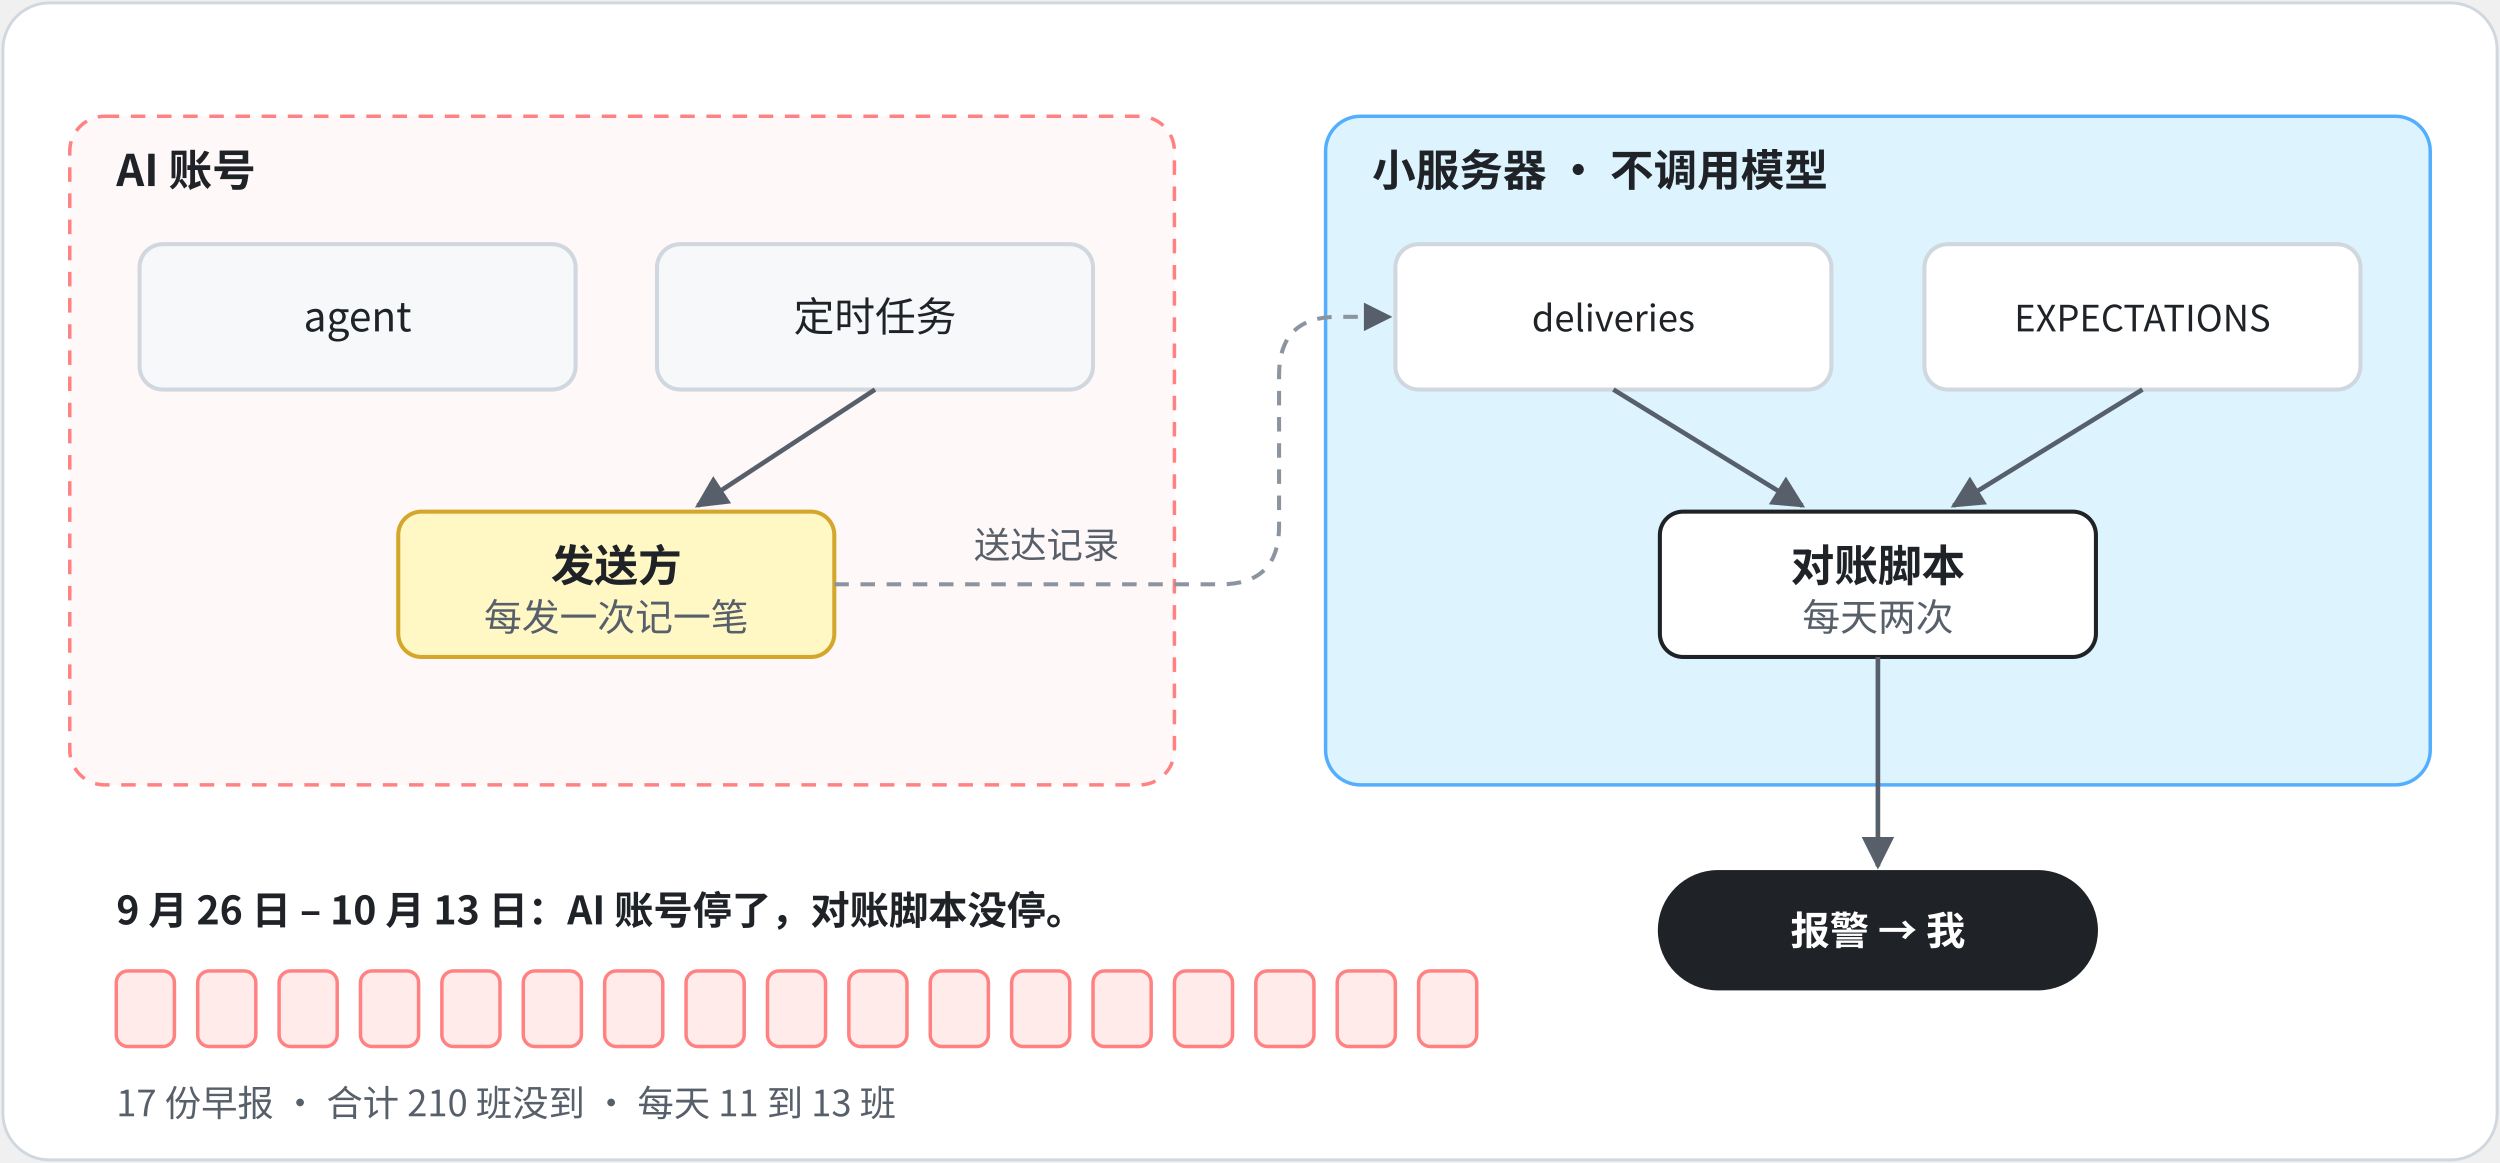
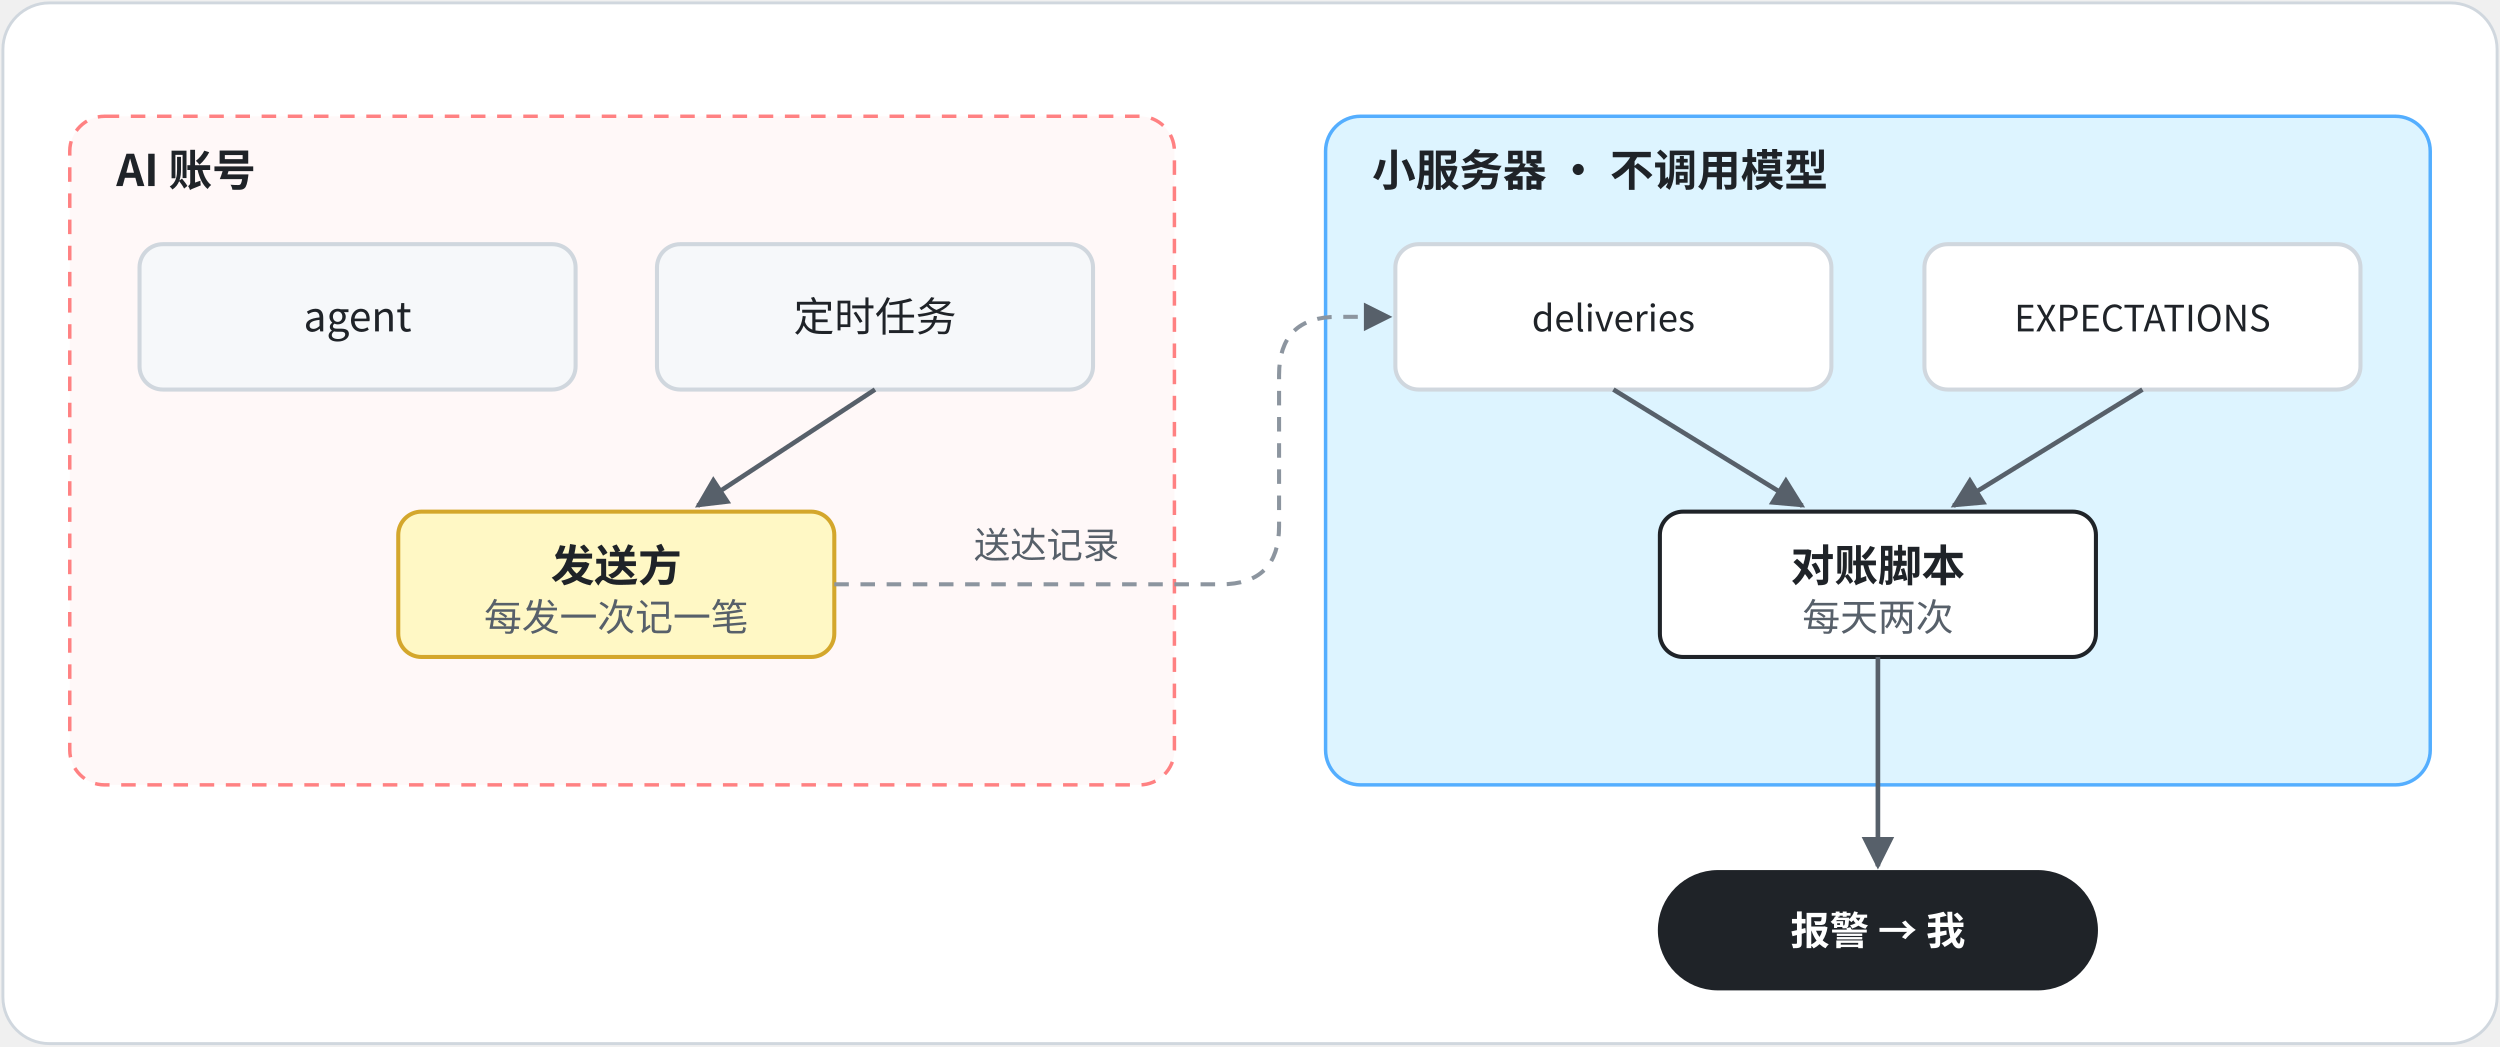
- <svg xmlns="http://www.w3.org/2000/svg" viewBox="0 0 860 400" width="860" height="400" role="img" aria-label="对账脚本跑在 AI 账号之外的小服务器上，拿排班表和发送方的记录对账，直接报警给我。下方：停摆 18 天里的 17 份早报，共 210 班没到。">
+ <svg xmlns="http://www.w3.org/2000/svg" viewBox="0 0 860 360" width="860" height="360" role="img" aria-label="对账脚本跑在 AI 账号之外的小服务器上，拿排班表和发送方的记录对账，直接报警给我。">
  <defs>
    <marker id="a" viewBox="0 0 10 10" refX="9" refY="5" markerWidth="7" markerHeight="7" orient="auto-start-reverse">
      <path d="M0,0 L10,5 L0,10 z" fill="#57606a" />
    </marker>
    <marker id="r" viewBox="0 0 10 10" refX="9" refY="5" markerWidth="7" markerHeight="7" orient="auto-start-reverse">
      <path d="M0,0 L10,5 L0,10 z" fill="#ff8182" />
    </marker>
    <pattern id="hatch" width="6" height="6" patternUnits="userSpaceOnUse" patternTransform="rotate(45)">
      <rect width="6" height="6" fill="#f6f8fa" />
      <line x1="0" y1="0" x2="0" y2="6" stroke="#d0d7de" stroke-width="3" />
    </pattern>
    <style>text{font-family:-apple-system, BlinkMacSystemFont, 'Segoe UI', 'PingFang SC', 'Noto Sans CJK SC', 'Microsoft YaHei', Helvetica, Arial, sans-serif;fill:#1f2328} .s{font-size:13px;fill:#57606a} .b{font-size:15px;font-weight:600} .t{font-size:14px} .l{font-size:12.5px;fill:#57606a} .h{stroke:#ffffff;stroke-width:5px;stroke-linejoin:round;paint-order:stroke} .e{stroke:#57606a;stroke-width:1.6;fill:none} .d{stroke:#8c959f;stroke-width:1.4;fill:none;stroke-dasharray:5 4} .x{stroke:#ff8182;stroke-width:1.6;fill:none;stroke-dasharray:5 4}</style>
  </defs>
-   <rect x="1" y="1" width="858" height="398" rx="16" fill="#ffffff" stroke="#d0d7de" />
+   <rect x="1" y="1" width="858" height="358" rx="16" fill="#ffffff" stroke="#d0d7de" />
  <rect x="24" y="40" width="380" height="230" rx="12" fill="#fff8f8" stroke="#ff8182" stroke-width="1.2" stroke-dasharray="5 4" />
  <text class="b" x="40" y="64" text-anchor="start">AI 账号</text>
  <rect x="48" y="84" width="150" height="50" rx="8" fill="#f6f8fa" stroke="#d0d7de" stroke-width="1.4" />
  <text class="t" x="123" y="114" text-anchor="middle">agent</text>
  <rect x="226" y="84" width="150" height="50" rx="8" fill="#f6f8fa" stroke="#d0d7de" stroke-width="1.4" />
  <text class="t" x="301" y="114" text-anchor="middle">定时任务</text>
  <rect x="137" y="176" width="150" height="50" rx="8" fill="#fff8c5" stroke="#d4a72c" stroke-width="1.4" />
  <text class="b" x="212" y="200" text-anchor="middle">发送方</text>
  <text class="s" x="212" y="217" text-anchor="middle">每发一次记一笔</text>
  <path class="e" d="M301,134 L240,174" marker-end="url(#a)" />
  <rect x="456" y="40" width="380" height="230" rx="12" fill="#ddf4ff" stroke="#54aeff" stroke-width="1.2" />
  <text class="b" x="472" y="64" text-anchor="start">小服务器 · 不调用模型</text>
  <rect x="480" y="84" width="150" height="50" rx="8" fill="#ffffff" stroke="#d0d7de" stroke-width="1.4" />
  <text class="t" x="555" y="114" text-anchor="middle" style="font-size:12.5px">deliveries</text>
  <rect x="662" y="84" width="150" height="50" rx="8" fill="#ffffff" stroke="#d0d7de" stroke-width="1.4" />
  <text class="t" x="737" y="114" text-anchor="middle" style="font-size:12.5px">EXPECTATIONS</text>
  <rect x="571" y="176" width="150" height="50" rx="8" fill="#ffffff" stroke="#1f2328" stroke-width="1.4" />
  <text class="b" x="646" y="200" text-anchor="middle">对账脚本</text>
  <text class="s" x="646" y="217" text-anchor="middle">每天两次</text>
  <path class="e" d="M555,134 L620,174" marker-end="url(#a)" />
  <path class="e" d="M737,134 L672,174" marker-end="url(#a)" />
  <path class="d" d="M287,201 L420,201 Q440,201 440,181 L440,129 Q440,109 460,109 L478,109" marker-end="url(#a)" />
  <text class="l" x="360" y="192" text-anchor="middle">送达记录</text>
  <rect x="571" y="300" width="150" height="40" rx="20" fill="#1f2328" stroke="#1f2328" stroke-width="1.4" />
  <text class="t" x="646" y="325" text-anchor="middle" style="font-size:13.5px;fill:#ffffff;font-weight:600">报警 → 我</text>
  <path class="e" d="M646,226 L646,298" marker-end="url(#a)" />
-   <text class="b" x="40" y="318" text-anchor="start" style="font-size:13.5px">9 月 26 日 – 10 月 13 日：AI 账号停了，对账脚本没停。</text>
-   <rect x="40" y="334" width="20" height="26" rx="4" fill="#ffebe9" stroke="#ff8182" stroke-width="1.2" />
-   <rect x="68" y="334" width="20" height="26" rx="4" fill="#ffebe9" stroke="#ff8182" stroke-width="1.2" />
-   <rect x="96" y="334" width="20" height="26" rx="4" fill="#ffebe9" stroke="#ff8182" stroke-width="1.2" />
-   <rect x="124" y="334" width="20" height="26" rx="4" fill="#ffebe9" stroke="#ff8182" stroke-width="1.2" />
-   <rect x="152" y="334" width="20" height="26" rx="4" fill="#ffebe9" stroke="#ff8182" stroke-width="1.2" />
-   <rect x="180" y="334" width="20" height="26" rx="4" fill="#ffebe9" stroke="#ff8182" stroke-width="1.2" />
-   <rect x="208" y="334" width="20" height="26" rx="4" fill="#ffebe9" stroke="#ff8182" stroke-width="1.2" />
-   <rect x="236" y="334" width="20" height="26" rx="4" fill="#ffebe9" stroke="#ff8182" stroke-width="1.2" />
-   <rect x="264" y="334" width="20" height="26" rx="4" fill="#ffebe9" stroke="#ff8182" stroke-width="1.2" />
-   <rect x="292" y="334" width="20" height="26" rx="4" fill="#ffebe9" stroke="#ff8182" stroke-width="1.2" />
-   <rect x="320" y="334" width="20" height="26" rx="4" fill="#ffebe9" stroke="#ff8182" stroke-width="1.2" />
-   <rect x="348" y="334" width="20" height="26" rx="4" fill="#ffebe9" stroke="#ff8182" stroke-width="1.2" />
-   <rect x="376" y="334" width="20" height="26" rx="4" fill="#ffebe9" stroke="#ff8182" stroke-width="1.2" />
-   <rect x="404" y="334" width="20" height="26" rx="4" fill="#ffebe9" stroke="#ff8182" stroke-width="1.2" />
-   <rect x="432" y="334" width="20" height="26" rx="4" fill="#ffebe9" stroke="#ff8182" stroke-width="1.2" />
-   <rect x="460" y="334" width="20" height="26" rx="4" fill="#ffebe9" stroke="#ff8182" stroke-width="1.2" />
-   <rect x="488" y="334" width="20" height="26" rx="4" fill="#ffebe9" stroke="#ff8182" stroke-width="1.2" />
-   <text class="l" x="40" y="384" text-anchor="start">17 份早报 · 合计 210 班没到 · 每天 11 到 13 班</text>
</svg>
